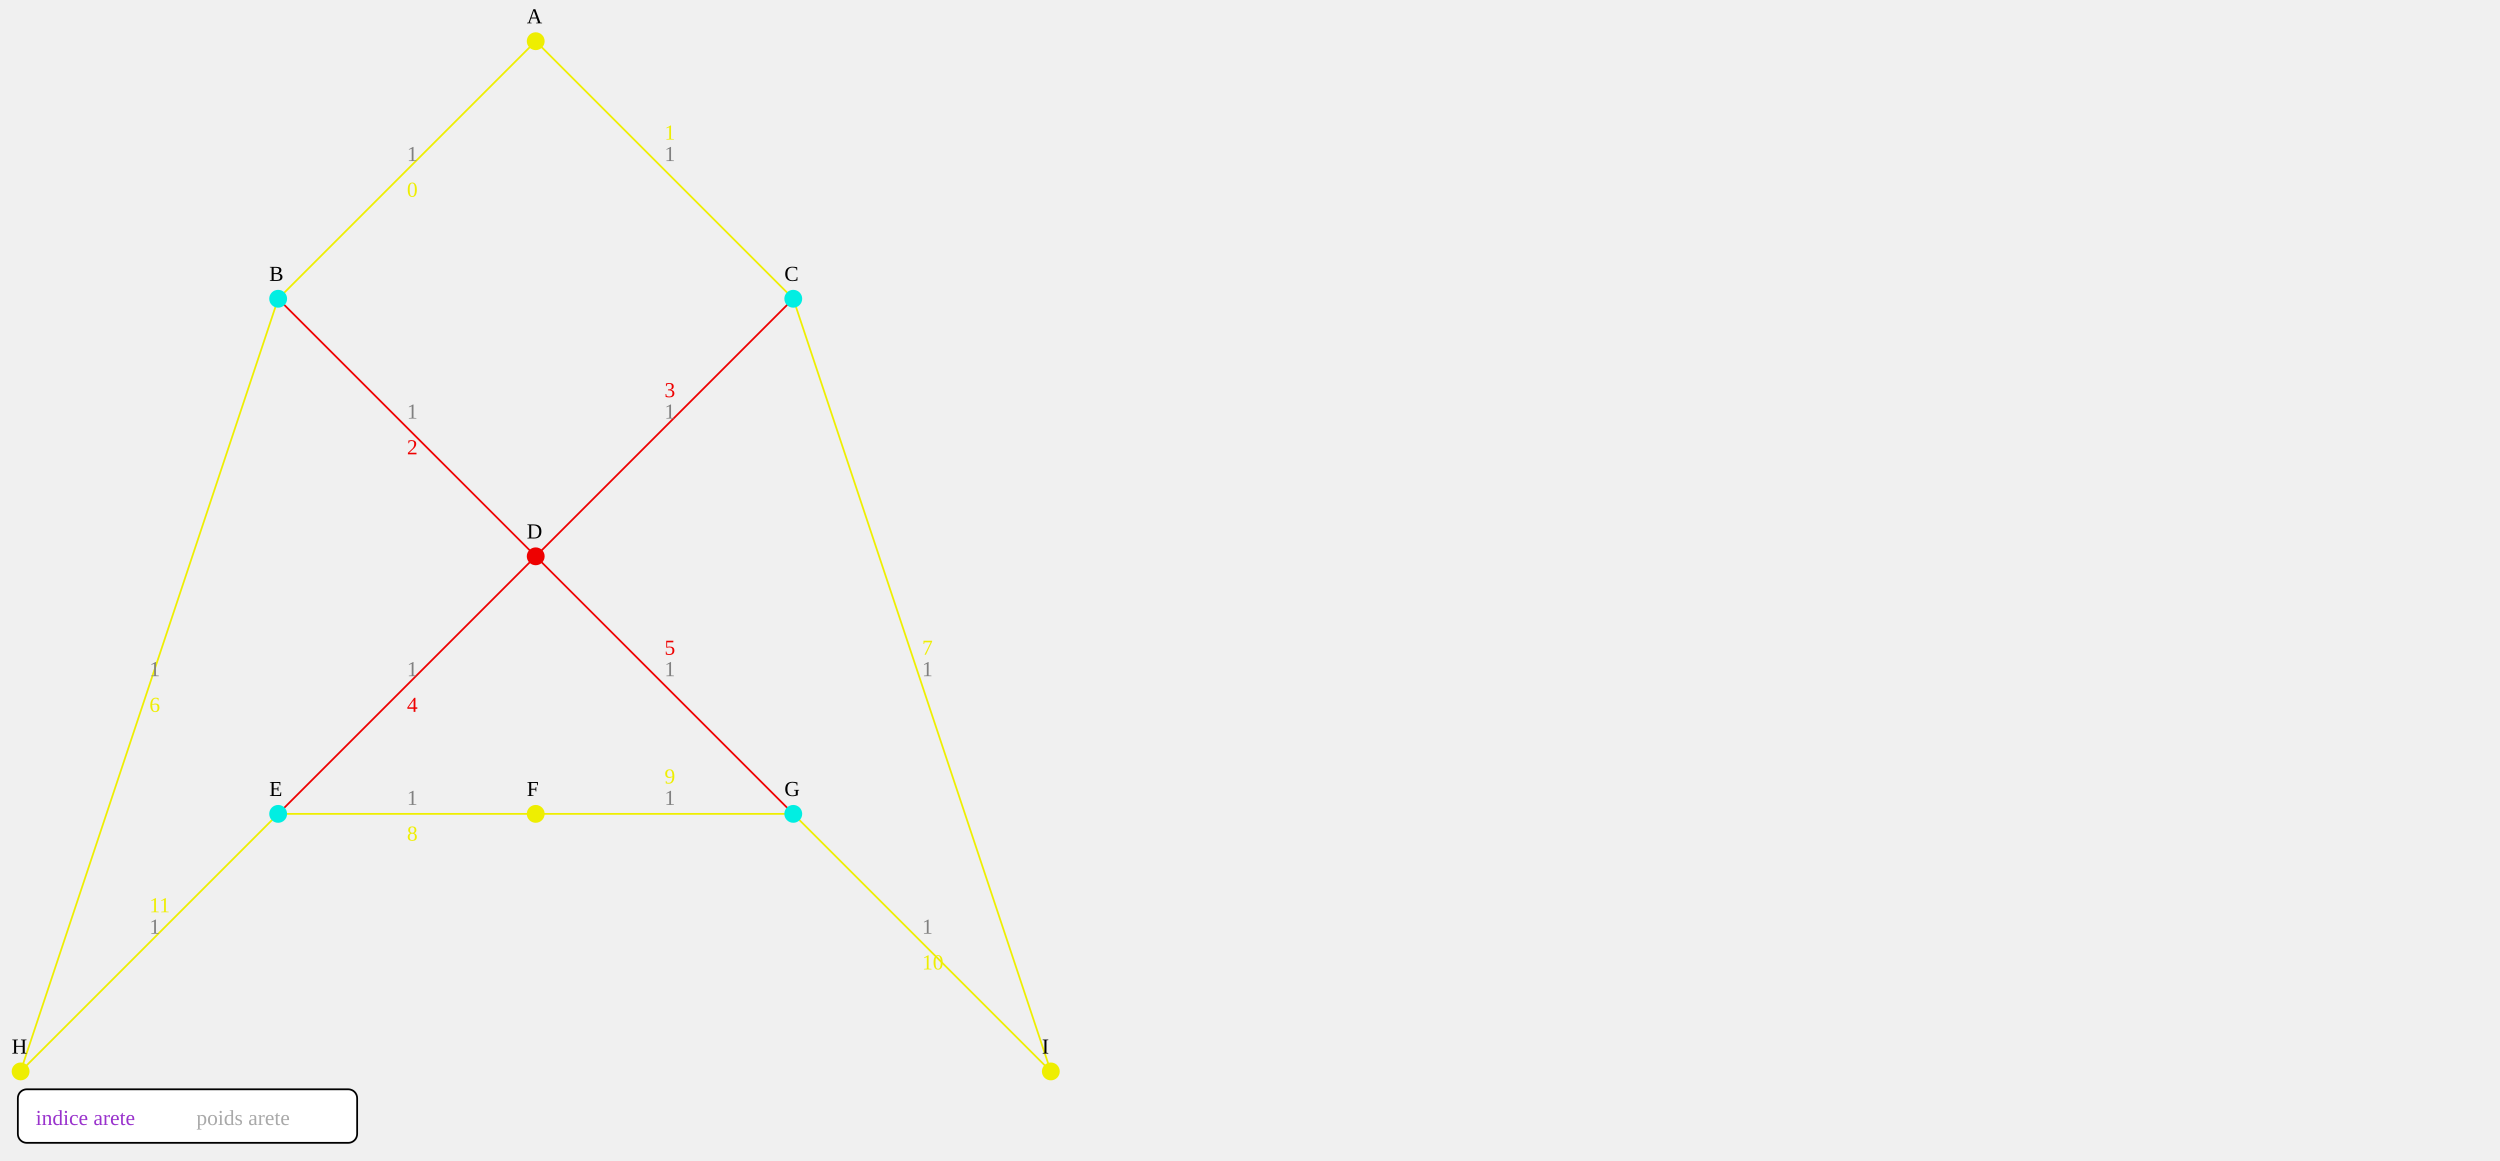
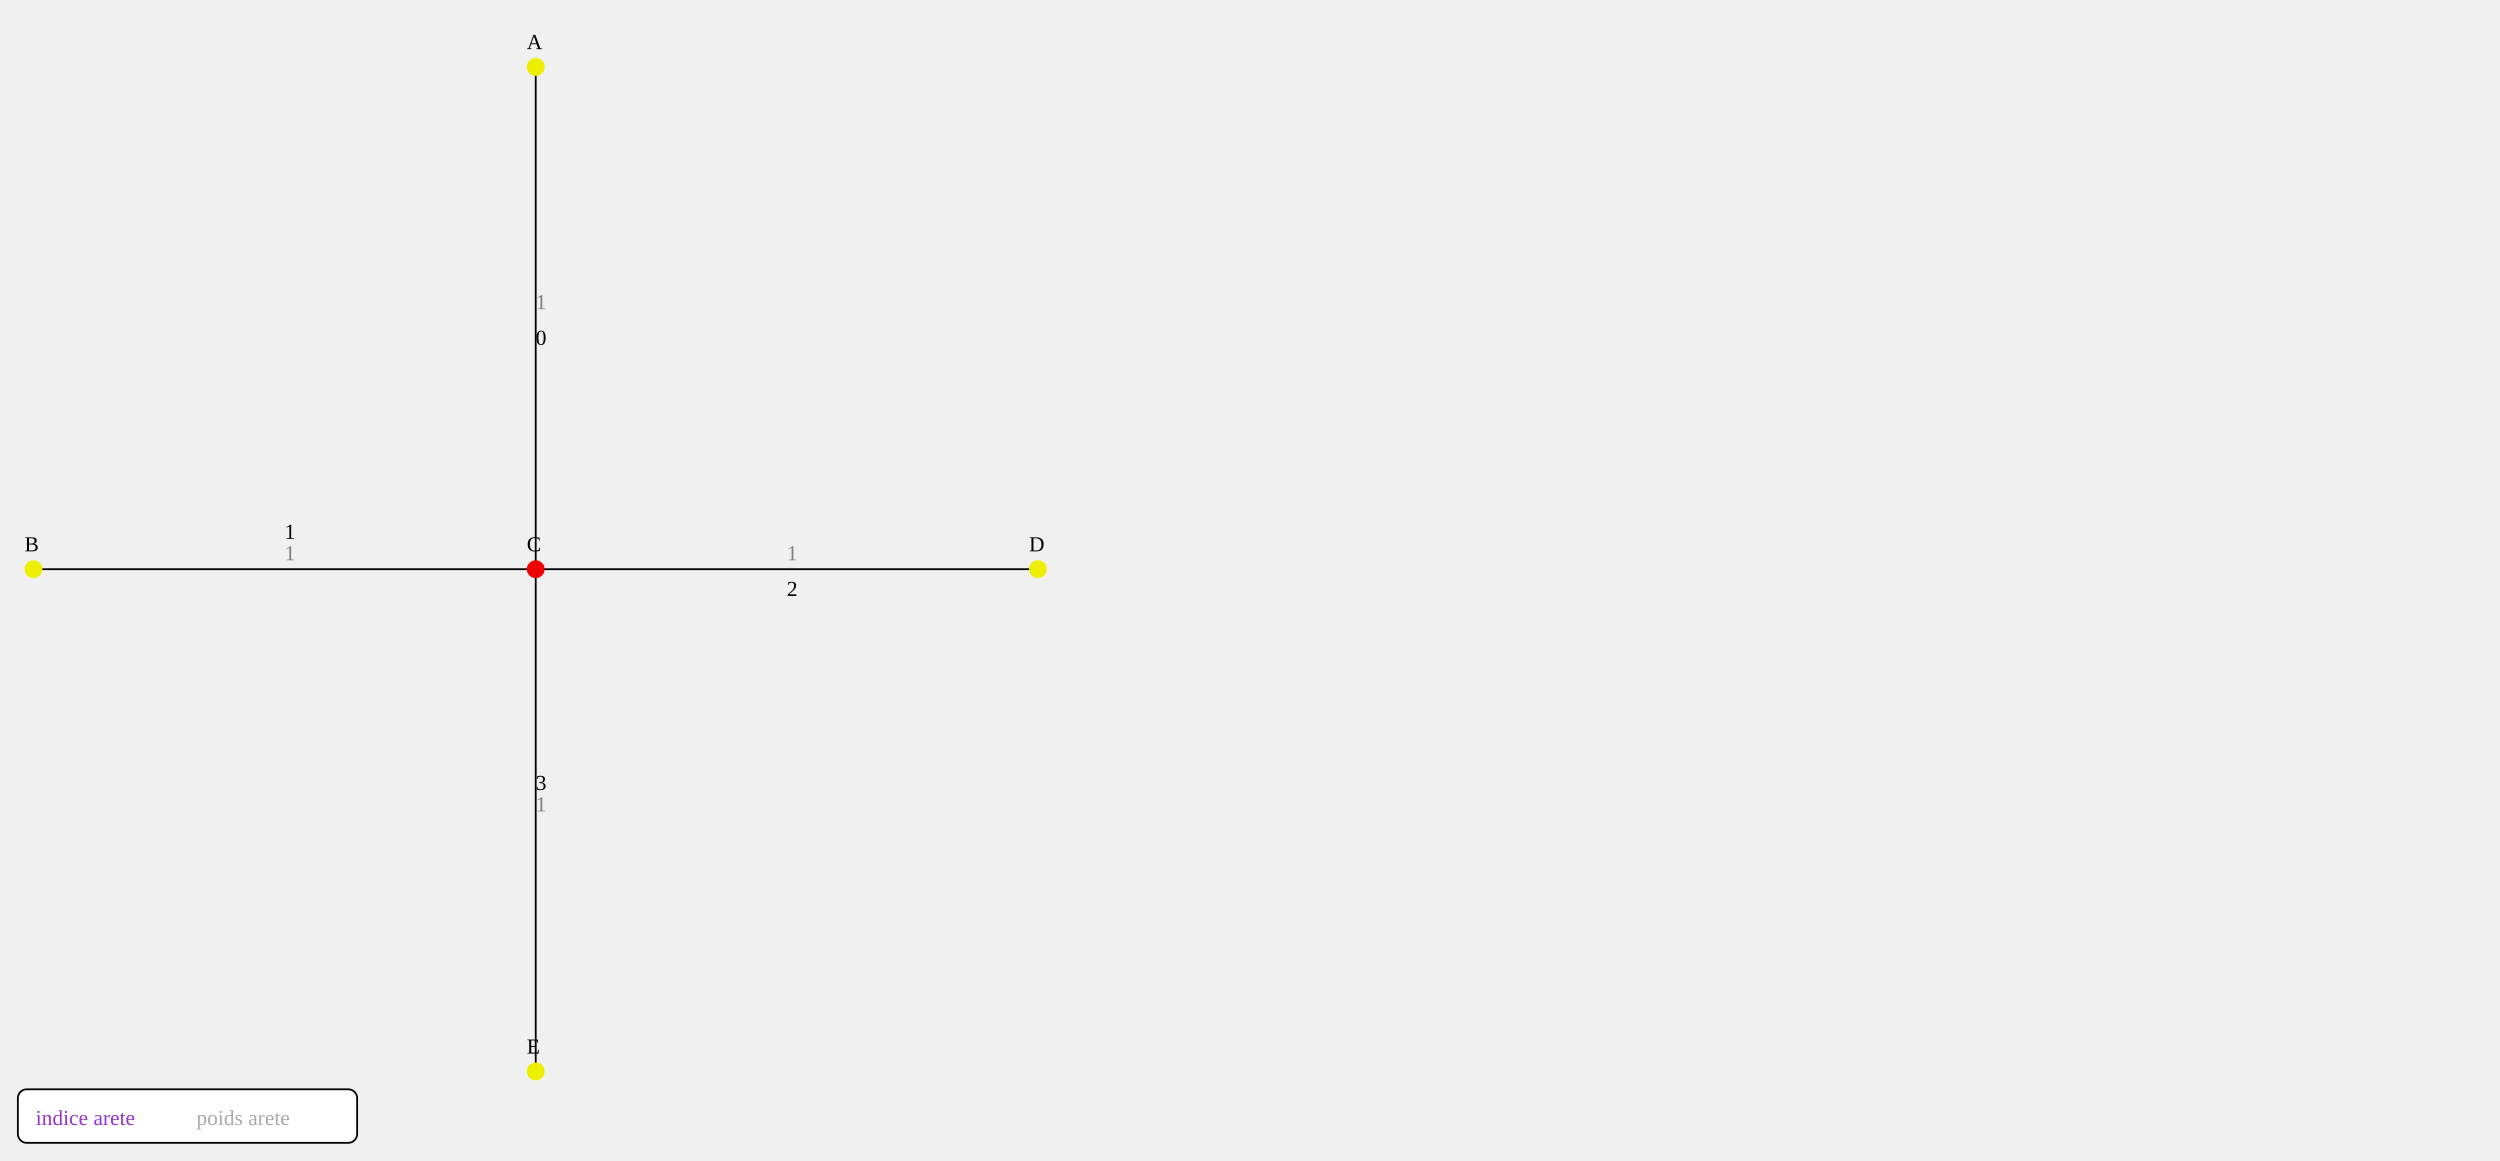
<svg xmlns="http://www.w3.org/2000/svg" version="1.1" width="1400" height="650">
-   <line x1="300" y1="23.077" x2="155.769" y2="167.308" stroke="rgb(238,238,1)" />
-   <text x="227.885" y="110.192" fill="rgb(238,238,1)">0</text>
-   <text x="227.885" y="90.192" fill="grey">1</text>
-   <line x1="300" y1="23.077" x2="444.231" y2="167.308" stroke="rgb(238,238,1)" />
-   <text x="372.115" y="78.192" fill="rgb(238,238,1)">1</text>
-   <text x="372.115" y="90.192" fill="grey">1</text>
-   <line x1="155.769" y1="167.308" x2="300" y2="311.538" stroke="rgb(238,1,1)" />
-   <text x="227.885" y="254.423" fill="rgb(238,1,1)">2</text>
-   <text x="227.885" y="234.423" fill="grey">1</text>
-   <line x1="444.231" y1="167.308" x2="300" y2="311.538" stroke="rgb(238,1,1)" />
-   <text x="372.115" y="222.423" fill="rgb(238,1,1)">3</text>
-   <text x="372.115" y="234.423" fill="grey">1</text>
-   <line x1="300" y1="311.538" x2="155.769" y2="455.769" stroke="rgb(238,1,1)" />
-   <text x="227.885" y="398.654" fill="rgb(238,1,1)">4</text>
-   <text x="227.885" y="378.654" fill="grey">1</text>
-   <line x1="300" y1="311.538" x2="444.231" y2="455.769" stroke="rgb(238,1,1)" />
-   <text x="372.115" y="366.654" fill="rgb(238,1,1)">5</text>
-   <text x="372.115" y="378.654" fill="grey">1</text>
-   <line x1="155.769" y1="167.308" x2="11.539" y2="600" stroke="rgb(238,238,1)" />
-   <text x="83.654" y="398.654" fill="rgb(238,238,1)">6</text>
-   <text x="83.654" y="378.654" fill="grey">1</text>
-   <line x1="444.231" y1="167.308" x2="588.462" y2="600" stroke="rgb(238,238,1)" />
-   <text x="516.346" y="366.654" fill="rgb(238,238,1)">7</text>
-   <text x="516.346" y="378.654" fill="grey">1</text>
-   <line x1="155.769" y1="455.769" x2="300" y2="455.769" stroke="rgb(238,238,1)" />
-   <text x="227.885" y="470.769" fill="rgb(238,238,1)">8</text>
-   <text x="227.885" y="450.769" fill="grey">1</text>
-   <line x1="300" y1="455.769" x2="444.231" y2="455.769" stroke="rgb(238,238,1)" />
-   <text x="372.115" y="438.769" fill="rgb(238,238,1)">9</text>
-   <text x="372.115" y="450.769" fill="grey">1</text>
-   <line x1="444.231" y1="455.769" x2="588.462" y2="600" stroke="rgb(238,238,1)" />
-   <text x="516.346" y="542.885" fill="rgb(238,238,1)">10</text>
-   <text x="516.346" y="522.885" fill="grey">1</text>
-   <line x1="155.769" y1="455.769" x2="11.539" y2="600" stroke="rgb(238,238,1)" />
-   <text x="83.654" y="510.885" fill="rgb(238,238,1)">11</text>
-   <text x="83.654" y="522.885" fill="grey">1</text>
-   <circle cx="300" cy="23.077" r="5" fill="rgb(238,238,1)" />
-   <text x="295" y="13.077" fill="black">A</text>
-   <circle cx="155.769" cy="167.308" r="5" fill="rgb(1,238,226)" />
-   <text x="150.769" y="157.308" fill="black">B</text>
-   <circle cx="444.231" cy="167.308" r="5" fill="rgb(1,238,226)" />
-   <text x="439.231" y="157.308" fill="black">C</text>
-   <circle cx="300" cy="311.538" r="5" fill="rgb(238,1,1)" />
-   <text x="295" y="301.538" fill="black">D</text>
-   <circle cx="155.769" cy="455.769" r="5" fill="rgb(1,238,226)" />
-   <text x="150.769" y="445.769" fill="black">E</text>
-   <circle cx="300" cy="455.769" r="5" fill="rgb(238,238,1)" />
-   <text x="295" y="445.769" fill="black">F</text>
-   <circle cx="444.231" cy="455.769" r="5" fill="rgb(1,238,226)" />
-   <text x="439.231" y="445.769" fill="black">G</text>
-   <circle cx="11.539" cy="600" r="5" fill="rgb(238,238,1)" />
-   <text x="6.538" y="590" fill="black">H</text>
-   <circle cx="588.462" cy="600" r="5" fill="rgb(238,238,1)" />
-   <text x="583.462" y="590" fill="black">I</text>
+   <line x1="300" y1="37.5" x2="300" y2="318.75" stroke="rgb(0,0,0)" />
+   <text x="300" y="193.125" fill="rgb(0,0,0)">0</text>
+   <text x="300" y="173.125" fill="grey">1</text>
+   <line x1="18.75" y1="318.75" x2="300" y2="318.75" stroke="rgb(0,0,0)" />
+   <text x="159.375" y="301.75" fill="rgb(0,0,0)">1</text>
+   <text x="159.375" y="313.75" fill="grey">1</text>
+   <line x1="300" y1="318.75" x2="581.25" y2="318.75" stroke="rgb(0,0,0)" />
+   <text x="440.625" y="333.75" fill="rgb(0,0,0)">2</text>
+   <text x="440.625" y="313.75" fill="grey">1</text>
+   <line x1="300" y1="318.75" x2="300" y2="600" stroke="rgb(0,0,0)" />
+   <text x="300" y="442.375" fill="rgb(0,0,0)">3</text>
+   <text x="300" y="454.375" fill="grey">1</text>
+   <circle cx="300" cy="37.5" r="5" fill="rgb(238,238,1)" />
+   <text x="295" y="27.5" fill="black">A</text>
+   <circle cx="18.75" cy="318.75" r="5" fill="rgb(238,238,1)" />
+   <text x="13.75" y="308.75" fill="black">B</text>
+   <circle cx="300" cy="318.75" r="5" fill="rgb(238,1,1)" />
+   <text x="295" y="308.75" fill="black">C</text>
+   <circle cx="581.25" cy="318.75" r="5" fill="rgb(238,238,1)" />
+   <text x="576.25" y="308.75" fill="black">D</text>
+   <circle cx="300" cy="600" r="5" fill="rgb(238,238,1)" />
+   <text x="295" y="590" fill="black">E</text>
  <rect x="10" y="610" width="190" height="30" rx="5" ry="5" fill="white" stroke="black" stroke-width="1px" />
  <text x="20" y="630" fill="darkorchid">indice arete</text>
  <text x="110" y="630" fill="darkgrey">poids arete</text>
</svg>
